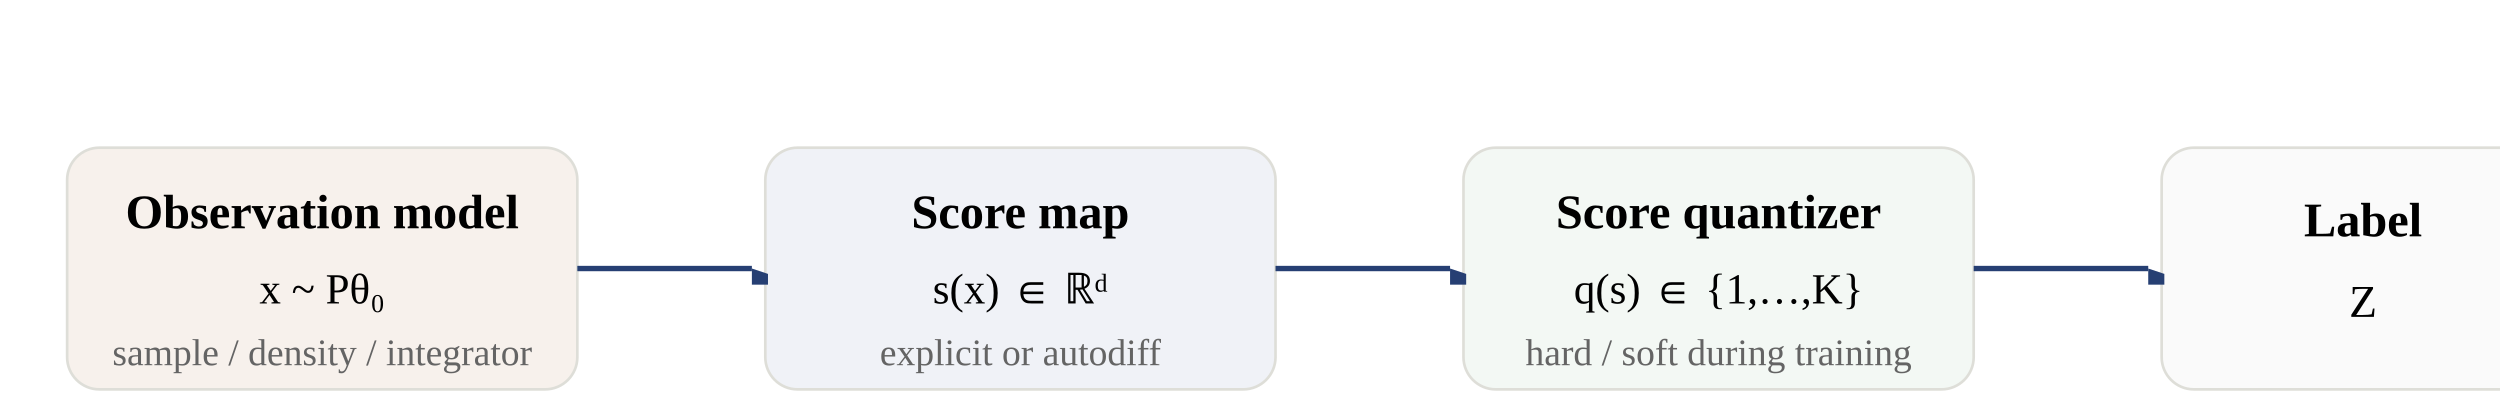
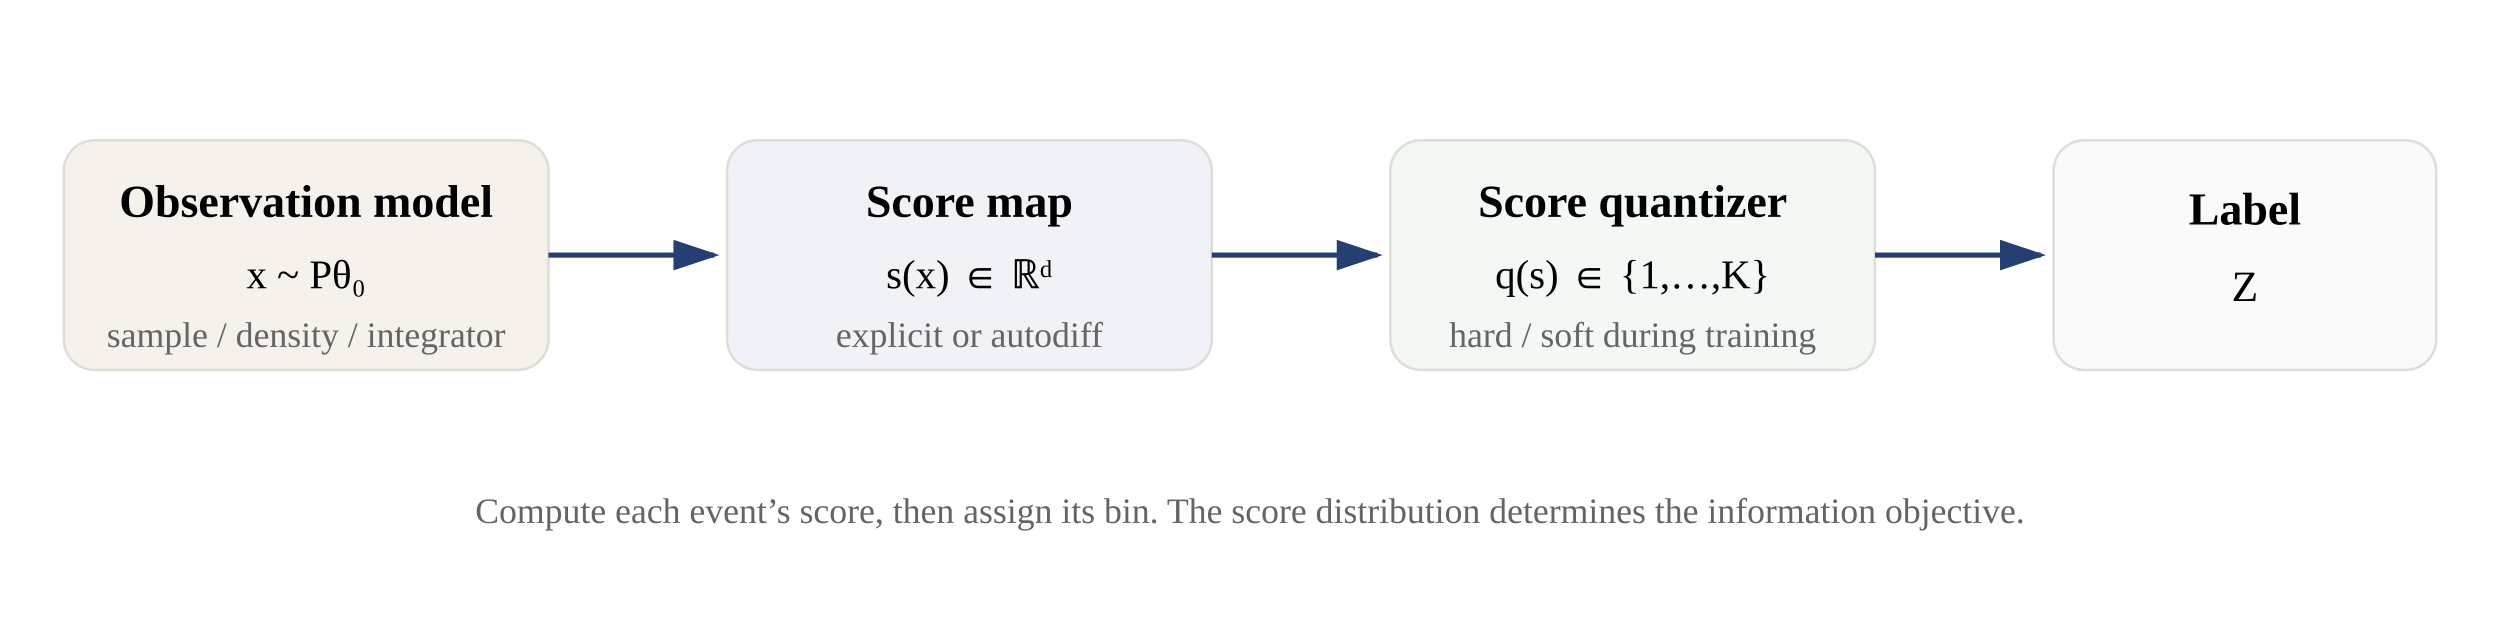
- <svg viewbox="0 0 980 245" width="100%" role="img" aria-label="Observation model, score map, score-space quantizer, and discrete label">
+ <svg xmlns="http://www.w3.org/2000/svg" viewBox="0 0 980 245" width="100%" role="img" aria-label="Observation model, score map, score-space quantizer, and discrete label">
  <defs>
-     <marker id="arrow" markerwidth="10" markerheight="10" refx="8" refy="3" orient="auto">
+     <marker id="arrow" markerWidth="10" markerHeight="10" refX="8" refY="3" orient="auto">
      <path d="M0,0 L0,6 L9,3 z" fill="#263f73" />
    </marker>
  </defs>
  <rect x="25" y="55" width="190" height="90" rx="12" fill="#f7f1ec" stroke="#deded8" />
  <text x="120" y="85" text-anchor="middle" font-size="18" font-weight="700">Observation model</text>
  <text x="120" y="113" text-anchor="middle" font-size="16">x ~ Pθ₀</text>
  <text x="120" y="136" text-anchor="middle" font-size="14" fill="#646464">sample / density / integrator</text>
  <rect x="285" y="55" width="190" height="90" rx="12" fill="#f0f2f7" stroke="#deded8" />
  <text x="380" y="85" text-anchor="middle" font-size="18" font-weight="700">Score map</text>
  <text x="380" y="113" text-anchor="middle" font-size="16">s(x) ∈ ℝᵈ</text>
  <text x="380" y="136" text-anchor="middle" font-size="14" fill="#646464">explicit or autodiff</text>
  <rect x="545" y="55" width="190" height="90" rx="12" fill="#f3f8f4" stroke="#deded8" />
  <text x="640" y="85" text-anchor="middle" font-size="18" font-weight="700">Score quantizer</text>
  <text x="640" y="113" text-anchor="middle" font-size="16">q(s) ∈ {1,…,K}</text>
  <text x="640" y="136" text-anchor="middle" font-size="14" fill="#646464">hard / soft during training</text>
  <rect x="805" y="55" width="150" height="90" rx="12" fill="#fafafa" stroke="#deded8" />
  <text x="880" y="88" text-anchor="middle" font-size="18" font-weight="700">Label</text>
  <text x="880" y="118" text-anchor="middle" font-size="17">Z</text>
  <line x1="215" y1="100" x2="280" y2="100" stroke="#263f73" stroke-width="2" marker-end="url(#arrow)" />
  <line x1="475" y1="100" x2="540" y2="100" stroke="#263f73" stroke-width="2" marker-end="url(#arrow)" />
  <line x1="735" y1="100" x2="800" y2="100" stroke="#263f73" stroke-width="2" marker-end="url(#arrow)" />
-   <text x="490" y="205" text-anchor="middle" font-size="14" fill="#646464">The theory is a problem on Pₛ; the observation-space interface is one way to realize that law.</text>
+   <text x="490" y="205" text-anchor="middle" font-size="14" fill="#646464">Compute each event’s score, then assign its bin. The score distribution determines the information objective.</text>
</svg>
